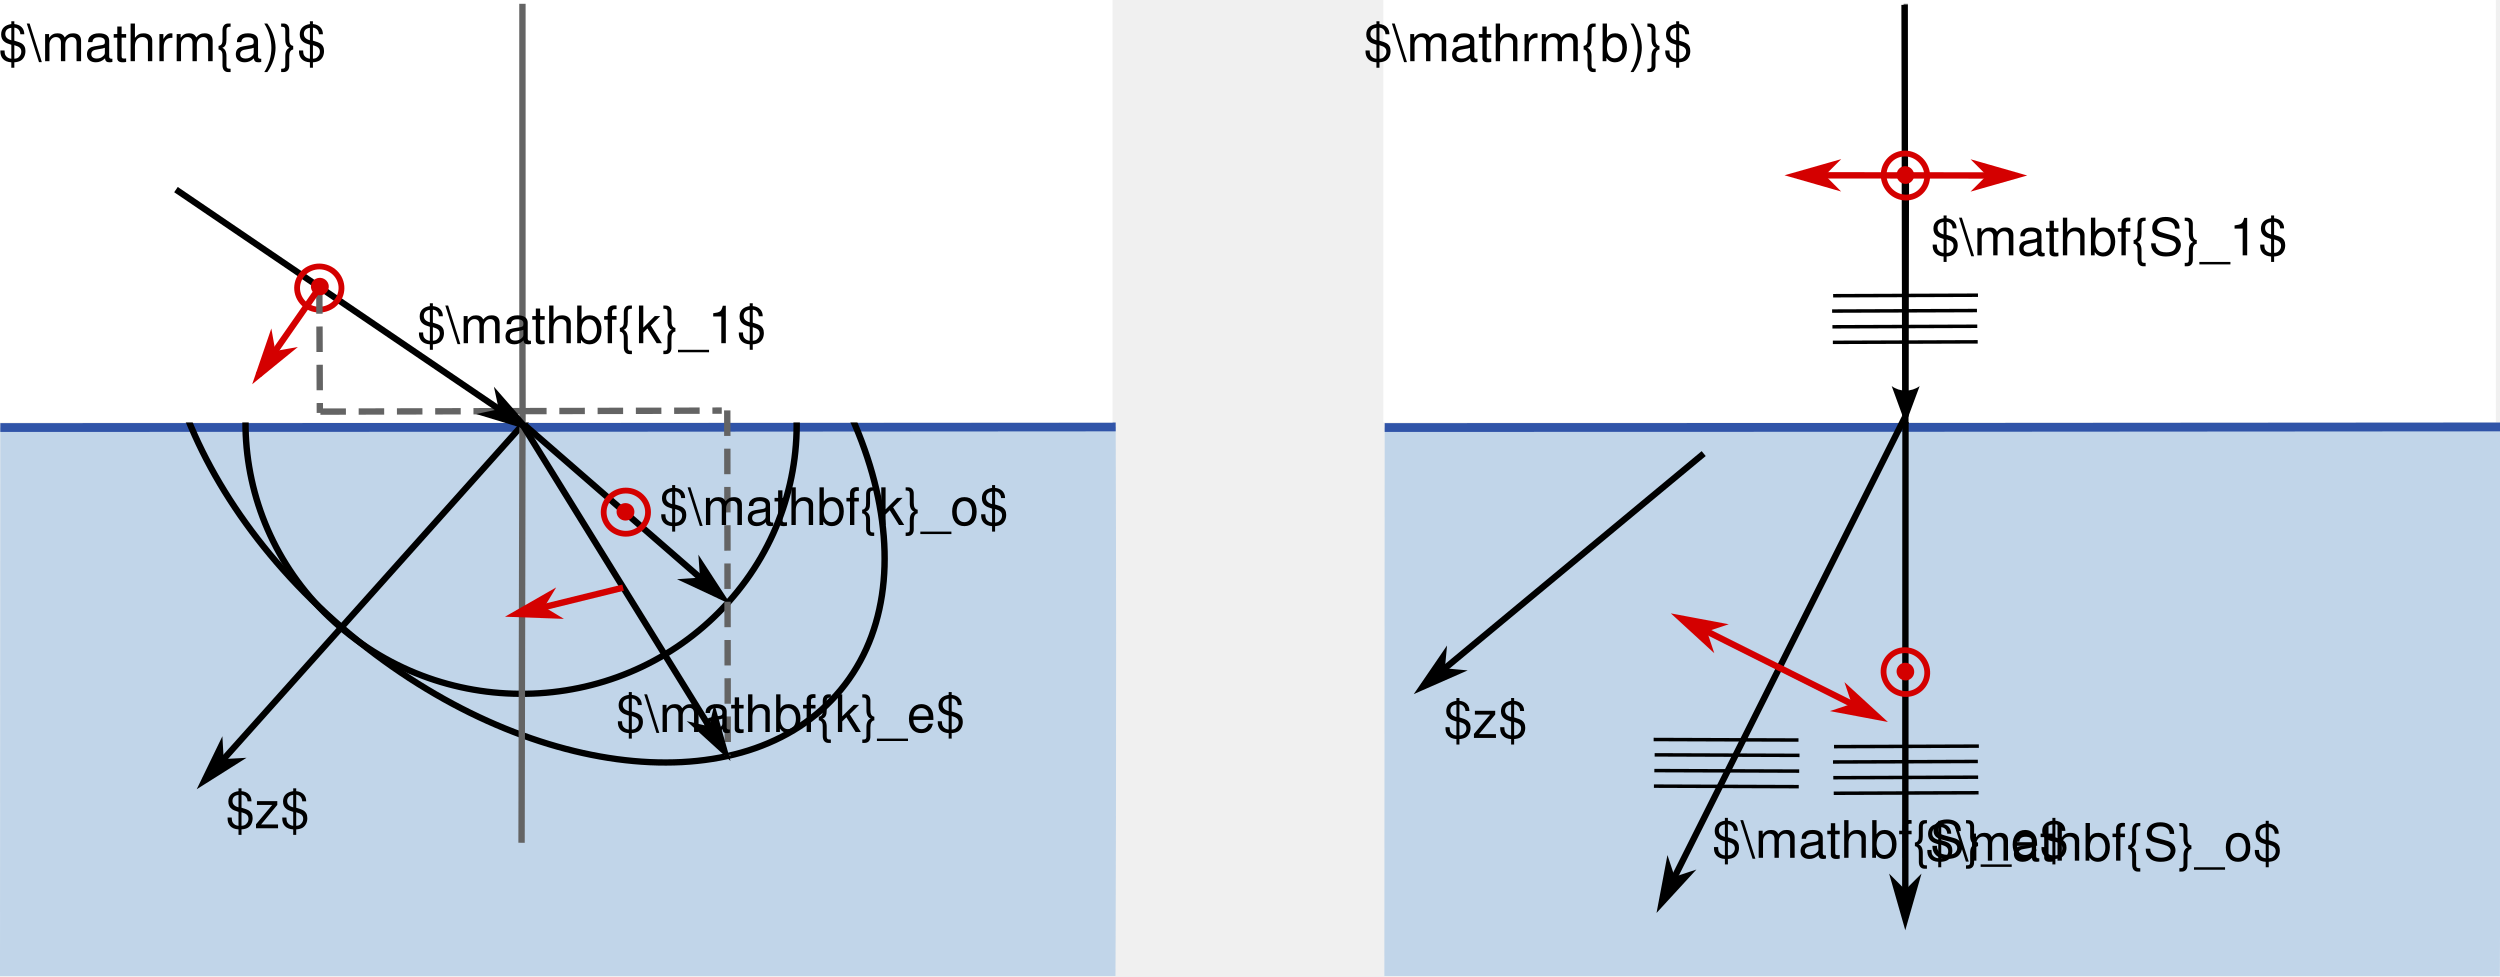
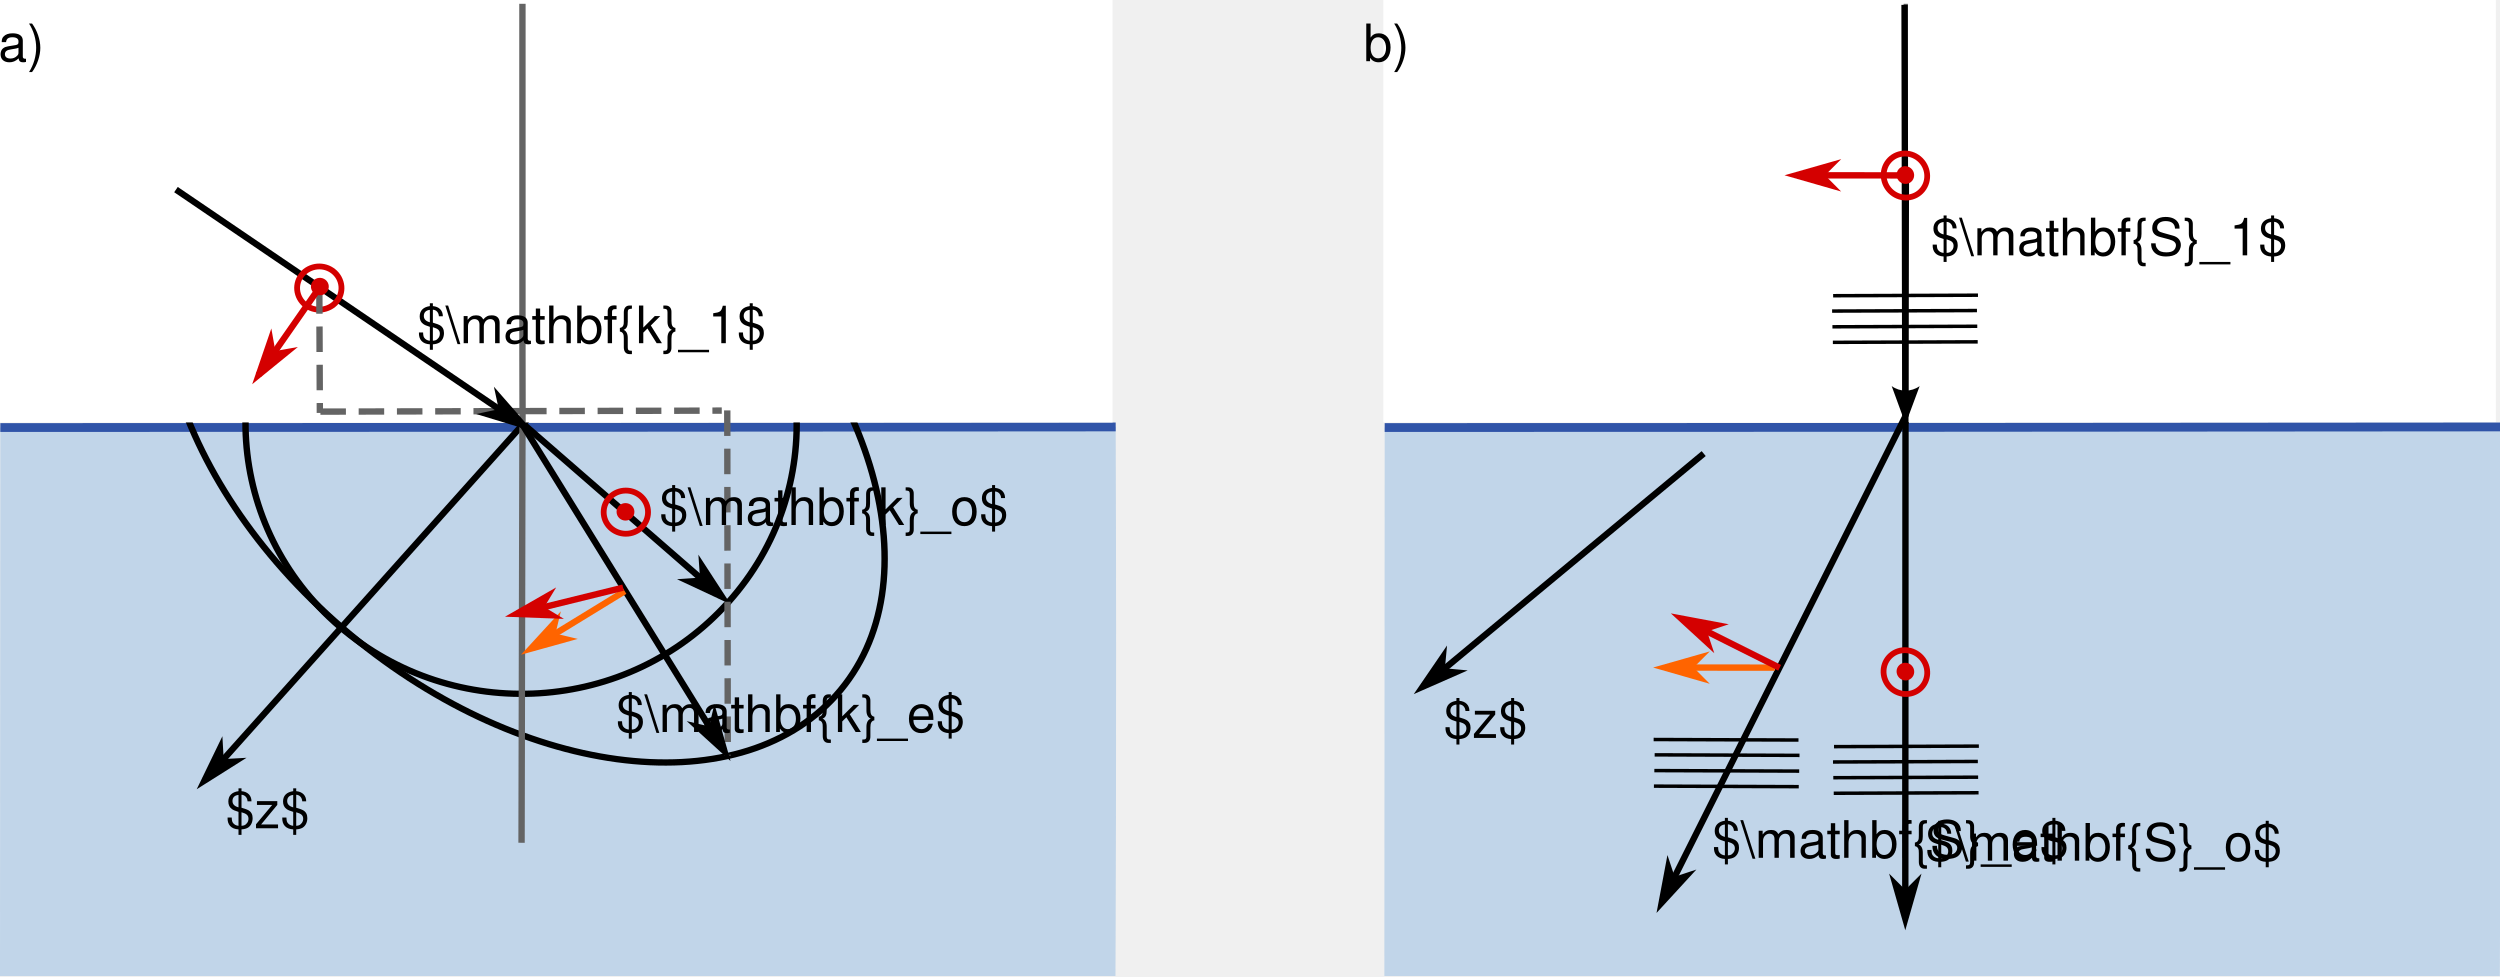
<svg xmlns="http://www.w3.org/2000/svg" xmlns:xlink="http://www.w3.org/1999/xlink" width="207.449mm" height="80.991mm" viewBox="0 0 207.449 80.991" version="1.1" id="svg668">
  <defs id="defs662">
    <linearGradient id="linearGradient119">
      <stop id="stop115" offset="0" style="stop-color:#cccccc;stop-opacity:0.498;" />
      <stop style="stop-color:#cccccc;stop-opacity:0;" offset="1" id="stop117" />
    </linearGradient>
    <linearGradient xlink:href="#linearGradient4573-6-5" id="linearGradient3367" gradientUnits="userSpaceOnUse" gradientTransform="matrix(-0.6470363,0.5559264,-0.5657585,-0.6328659,581.0417,131.5164)" x1="325.017" y1="363.186" x2="332.326" y2="367.258" />
    <linearGradient id="linearGradient4573-6-5">
      <stop style="stop-color:#cccccc;stop-opacity:0.498;" offset="0" id="stop4583-0-7" />
      <stop id="stop4577-4-0" offset="1" style="stop-color:#cccccc;stop-opacity:0;" />
    </linearGradient>
    <marker style="overflow:visible" id="Arrow1Mend" refX="0" refY="0" orient="auto">
      <path transform="matrix(-0.4,0,0,-0.4,-4,0)" style="fill-rule:evenodd;stroke:#000000;stroke-width:1pt" d="M 0,0 5,-5 -12.5,0 5,5 Z" id="path3770" />
    </marker>
    <marker style="overflow:visible" id="Arrow1Mstart" refX="0" refY="0" orient="auto">
      <path transform="matrix(0.4,0,0,0.4,4,0)" style="fill-rule:evenodd;stroke:#000000;stroke-width:1pt" d="M 0,0 5,-5 -12.5,0 5,5 Z" id="path3767" />
    </marker>
    <marker orient="auto" refY="0" refX="0" id="marker4060" style="overflow:visible">
      <path id="path4062" style="fill-rule:evenodd;stroke-width:0.625;stroke-linejoin:round" d="M 8.719,4.034 -2.207,0.016 8.719,-4.002 c -1.745,2.372 -1.735,5.617 -6e-7,8.035 z" transform="scale(0.6)" />
    </marker>
    <linearGradient xlink:href="#linearGradient4573-6-5" id="linearGradient3290" gradientUnits="userSpaceOnUse" gradientTransform="matrix(0.01194083,0.8529757,0.8488691,0.00481041,-157.6356,-201.1238)" x1="325.017" y1="363.186" x2="332.326" y2="367.258" />
    <marker style="overflow:visible" id="marker694" refX="0" refY="0" orient="auto">
      <path transform="matrix(-0.4,0,0,-0.4,-4,0)" style="fill-rule:evenodd;stroke:#000000;stroke-width:1pt" d="M 0,0 5,-5 -12.5,0 5,5 Z" id="path692" />
    </marker>
    <linearGradient xlink:href="#linearGradient4573-6-5" id="linearGradient3448" gradientUnits="userSpaceOnUse" gradientTransform="matrix(0.6470363,0.5559264,0.5657585,-0.6328659,-375.9447,132.0386)" x1="325.017" y1="363.186" x2="332.326" y2="367.258" />
    <marker style="overflow:visible" id="Arrow1Mend-3" refX="0" refY="0" orient="auto">
      <path transform="matrix(-0.4,0,0,-0.4,-4,0)" style="fill-rule:evenodd;stroke:#000000;stroke-width:1pt" d="M 0,0 5,-5 -12.5,0 5,5 Z" id="path3770-6" />
    </marker>
    <linearGradient xlink:href="#linearGradient4573-6-5" id="linearGradient3454" gradientUnits="userSpaceOnUse" gradientTransform="matrix(0.6470363,0.5559264,0.5657585,-0.6328659,-376.0239,132.0834)" x1="325.017" y1="363.186" x2="332.326" y2="367.258" />
    <marker style="overflow:visible" id="marker884" refX="0" refY="0" orient="auto">
      <path transform="matrix(-0.4,0,0,-0.4,-4,0)" style="fill-rule:evenodd;stroke:#000000;stroke-width:1pt" d="M 0,0 5,-5 -12.5,0 5,5 Z" id="path882" />
    </marker>
    <marker style="overflow:visible" id="Arrow1Mstart-7" refX="0" refY="0" orient="auto">
      <path transform="matrix(0.4,0,0,0.4,4,0)" style="fill-rule:evenodd;stroke:#000000;stroke-width:1pt" d="M 0,0 5,-5 -12.5,0 5,5 Z" id="path3767-5" />
    </marker>
    <marker style="overflow:visible" id="Arrow1Mend-3-5" refX="0" refY="0" orient="auto">
      <path transform="matrix(-0.4,0,0,-0.4,-4,0)" style="fill-rule:evenodd;stroke:#000000;stroke-width:1pt" d="M 0,0 5,-5 -12.5,0 5,5 Z" id="path3770-6-3" />
    </marker>
+     <marker style="overflow:visible" id="Arrow1Mend-3-4" refX="0" refY="0" orient="auto">
+       <path transform="matrix(-0.4,0,0,-0.4,-4,0)" style="fill-rule:evenodd;stroke:#000000;stroke-width:1pt" d="M 0,0 5,-5 -12.5,0 5,5 Z" id="path3770-6-5" />
+     </marker>
  </defs>
  <g id="layer1" transform="translate(-1.810889,-45.28723)">
    <text xml:space="preserve" style="font-style:italic;font-variant:normal;font-weight:normal;font-stretch:normal;font-size:3.175px;line-height:0%;font-family:'Nimbus Sans L';-inkscape-font-specification:'Sans Italic';letter-spacing:0px;word-spacing:0px;fill:#000000;fill-opacity:1;stroke:none;stroke-width:0.265" x="151.958" y="66.835" id="text3107-1-0" transform="scale(0.984359,1.015889)">
      <tspan id="tspan3109-0-8" x="151.958" y="66.835" style="font-style:italic;font-variant:normal;font-weight:normal;font-stretch:normal;font-size:5.327px;line-height:1.25;font-family:'Nimbus Roman No9 L';-inkscape-font-specification:'Nimbus Roman No9 L Italic';stroke-width:0.265"> </tspan>
    </text>
    <path d="m 208.918,45.287 v 35.054 h -92.32 v -35.054 z" style="fill:#ffffff;fill-opacity:1;fill-rule:nonzero;stroke:none;stroke-width:0.265" id="path4584-7" />
    <g id="g335">
      <path style="fill:#c1d5e9;fill-opacity:1;stroke:none;stroke-width:0.265" d="m 116.712,80.764 c 46.813,0.113 42.686,-0.168 92.552,-0.05 0.089,24.373 -0.018,45.564 -0.018,45.564 h -92.562 z" id="rect4669-1" />
      <path id="path3453-2" d="m 116.712,80.764 c 44.388,0.001 44.393,-0.02 92.552,-0.05" style="fill:#7e9dd2;fill-opacity:1;stroke:#3054a8;stroke-width:0.732;stroke-miterlimit:4;stroke-dasharray:none;stroke-dashoffset:0;stroke-opacity:1" />
    </g>
    <path style="fill:none;stroke:#646464;stroke-width:0.36;stroke-miterlimit:4;stroke-dasharray:none;stroke-dashoffset:0;stroke-opacity:1;marker-start:none;marker-end:none" d="m 159.948,45.603 c -0.015,67.124 0.066,-1.208 -0.073,69.617" id="path3453-9-2" />
    <path id="path2987-0" d="m 159.929,80.304 -0.018,41.135" style="fill:url(#linearGradient3290);fill-opacity:1;stroke:#000000;stroke-width:0.529;stroke-linecap:butt;stroke-linejoin:miter;stroke-miterlimit:4;stroke-dasharray:none;stroke-opacity:1;marker-end:url(#Arrow1Mend)" />
    <ellipse cy="-52.93" cx="181.596" transform="rotate(48.52916)" style="fill:#d40000;fill-opacity:1;stroke:#d40000;stroke-width:0.317;stroke-miterlimit:4;stroke-dasharray:none;stroke-dashoffset:0;stroke-opacity:1" id="path3322-2-85-5" rx="0.582" ry="0.567" />
    <ellipse cy="-52.903" cx="181.627" transform="rotate(48.52916)" style="fill:none;fill-opacity:1;stroke:#d40000;stroke-width:0.481;stroke-miterlimit:4;stroke-dasharray:none;stroke-dashoffset:0;stroke-opacity:1" id="path3322-2-8-1-0" rx="1.841" ry="1.792" />
    <path style="fill:none;stroke:#000000;stroke-width:0.481;stroke-linecap:butt;stroke-linejoin:miter;stroke-miterlimit:4;stroke-dasharray:none;stroke-opacity:1;marker-start:url(#marker4060);marker-end:none" d="m 159.93,79.841 0.055,-19.953" id="path6056-0-2" />
    <path style="fill:none;stroke:#000000;stroke-width:0.529;stroke-linecap:butt;stroke-linejoin:miter;stroke-miterlimit:4;stroke-dasharray:none;stroke-opacity:1" d="m 159.915,80.452 -0.064,-34.759" id="path6056-1" />
    <ellipse cy="-56.536" cx="161.932" transform="matrix(0.767813,0.640674,-0.6293963,0.7770845,0,0)" style="fill:#d40000;fill-opacity:1;stroke:#d40000;stroke-width:0.317;stroke-miterlimit:4;stroke-dasharray:none;stroke-dashoffset:0;stroke-opacity:1" id="path3322-2-3-0" rx="0.581" ry="0.568" />
    <ellipse cy="-56.508" cx="161.963" transform="matrix(0.767813,0.640674,-0.6293962,0.7770845,0,0)" style="fill:none;stroke:#d40000;stroke-width:0.481;stroke-miterlimit:4;stroke-dasharray:none;stroke-dashoffset:0;stroke-opacity:1" id="path3322-2-8-9" rx="1.837" ry="1.796" />
    <path id="path2985-7-2" d="M 119.927,102.219 143.183,82.926" style="fill:none;stroke:#000000;stroke-width:0.529;stroke-linecap:butt;stroke-linejoin:miter;stroke-miterlimit:4;stroke-dasharray:none;stroke-opacity:1;marker-start:url(#Arrow1Mstart);marker-end:none" />
    <path style="fill:none;stroke:#000000;stroke-width:0.289px;stroke-linecap:butt;stroke-linejoin:miter;stroke-opacity:1" d="m 165.92,73.652 -12.019,0.043" id="path4904" />
    <path style="fill:none;stroke:#000000;stroke-width:0.289px;stroke-linecap:butt;stroke-linejoin:miter;stroke-opacity:1" d="m 165.884,72.361 -12.019,0.043" id="path4904-1" />
    <path style="fill:none;stroke:#000000;stroke-width:0.289px;stroke-linecap:butt;stroke-linejoin:miter;stroke-opacity:1" d="m 165.858,71.056 -12.019,0.043" id="path4904-1-1" />
    <path style="fill:none;stroke:#000000;stroke-width:0.289px;stroke-linecap:butt;stroke-linejoin:miter;stroke-opacity:1" d="m 165.943,69.783 -12.019,0.043" id="path4904-1-1-1" />
    <path id="path4904-3" d="m 165.992,111.069 -12.019,0.043" style="fill:none;stroke:#000000;stroke-width:0.289px;stroke-linecap:butt;stroke-linejoin:miter;stroke-opacity:1" />
    <path id="path4904-1-4" d="m 165.956,109.778 -12.019,0.043" style="fill:none;stroke:#000000;stroke-width:0.289px;stroke-linecap:butt;stroke-linejoin:miter;stroke-opacity:1" />
    <path id="path4904-1-1-8" d="m 165.931,108.473 -12.019,0.043" style="fill:none;stroke:#000000;stroke-width:0.289px;stroke-linecap:butt;stroke-linejoin:miter;stroke-opacity:1" />
    <path id="path4904-1-1-1-1" d="m 166.016,107.2 -12.019,0.043" style="fill:none;stroke:#000000;stroke-width:0.289px;stroke-linecap:butt;stroke-linejoin:miter;stroke-opacity:1" />
    <path style="fill:url(#linearGradient3367);fill-opacity:1;stroke:#000000;stroke-width:0.529;stroke-linecap:butt;stroke-linejoin:miter;stroke-miterlimit:4;stroke-dasharray:none;stroke-opacity:1;marker-end:url(#Arrow1Mend)" d="M 159.866,79.94 139.736,120.111" id="path2987-9-4" />
    <path id="path4904-3-3" d="m 139.052,110.521 12.019,0.043" style="fill:none;stroke:#000000;stroke-width:0.289px;stroke-linecap:butt;stroke-linejoin:miter;stroke-opacity:1" />
    <path id="path4904-1-4-8" d="m 139.088,109.23 12.019,0.043" style="fill:none;stroke:#000000;stroke-width:0.289px;stroke-linecap:butt;stroke-linejoin:miter;stroke-opacity:1" />
    <path id="path4904-1-1-8-2" d="m 139.114,107.924 12.019,0.043" style="fill:none;stroke:#000000;stroke-width:0.289px;stroke-linecap:butt;stroke-linejoin:miter;stroke-opacity:1" />
    <path id="path4904-1-1-1-1-2" d="m 139.029,106.651 12.019,0.043" style="fill:none;stroke:#000000;stroke-width:0.289px;stroke-linecap:butt;stroke-linejoin:miter;stroke-opacity:1" />
    <path id="path2987-3-6" d="m 159.983,59.577 -9.051,-0.009 -7.9e-4,0.529 9.051,0.009 z" style="color:#000000;font-style:normal;font-variant:normal;font-weight:normal;font-stretch:normal;font-size:medium;line-height:normal;font-family:sans-serif;font-variant-ligatures:normal;font-variant-position:normal;font-variant-caps:normal;font-variant-numeric:normal;font-variant-alternates:normal;font-feature-settings:normal;text-indent:0;text-align:start;text-decoration:none;text-decoration-line:none;text-decoration-style:solid;text-decoration-color:#000000;letter-spacing:normal;word-spacing:normal;text-transform:none;writing-mode:lr-tb;direction:ltr;text-orientation:mixed;dominant-baseline:auto;baseline-shift:baseline;text-anchor:start;white-space:normal;shape-padding:0;clip-rule:nonzero;display:inline;overflow:visible;visibility:visible;opacity:1;isolation:auto;mix-blend-mode:normal;color-interpolation:sRGB;color-interpolation-filters:linearRGB;solid-color:#000000;solid-opacity:1;vector-effect:none;fill:#d40000;fill-opacity:1;fill-rule:nonzero;stroke:none;stroke-width:0.529;stroke-linecap:butt;stroke-linejoin:miter;stroke-miterlimit:4;stroke-dasharray:none;stroke-dashoffset:0;stroke-opacity:1;color-rendering:auto;image-rendering:auto;shape-rendering:auto;text-rendering:auto;enable-background:accumulate" />
    <path style="fill:#d40000;fill-opacity:1;fill-rule:evenodd;stroke:#d40000;stroke-width:0.212pt;stroke-opacity:1" d="m 153.049,59.834 1.059,-1.057 -3.705,1.055 3.703,1.062 z" id="path1920-2" />
-     <path id="path2987-3-6-8" d="m 159.935,60.105 9.051,0.009 7.9e-4,-0.529 -9.051,-0.009 z" style="color:#000000;font-style:normal;font-variant:normal;font-weight:normal;font-stretch:normal;font-size:medium;line-height:normal;font-family:sans-serif;font-variant-ligatures:normal;font-variant-position:normal;font-variant-caps:normal;font-variant-numeric:normal;font-variant-alternates:normal;font-feature-settings:normal;text-indent:0;text-align:start;text-decoration:none;text-decoration-line:none;text-decoration-style:solid;text-decoration-color:#000000;letter-spacing:normal;word-spacing:normal;text-transform:none;writing-mode:lr-tb;direction:ltr;text-orientation:mixed;dominant-baseline:auto;baseline-shift:baseline;text-anchor:start;white-space:normal;shape-padding:0;clip-rule:nonzero;display:inline;overflow:visible;visibility:visible;opacity:1;isolation:auto;mix-blend-mode:normal;color-interpolation:sRGB;color-interpolation-filters:linearRGB;solid-color:#000000;solid-opacity:1;vector-effect:none;fill:#d40000;fill-opacity:1;fill-rule:nonzero;stroke:none;stroke-width:0.529;stroke-linecap:butt;stroke-linejoin:miter;stroke-miterlimit:4;stroke-dasharray:none;stroke-dashoffset:0;stroke-opacity:1;color-rendering:auto;image-rendering:auto;shape-rendering:auto;text-rendering:auto;enable-background:accumulate" />
-     <path style="fill:#d40000;fill-opacity:1;fill-rule:evenodd;stroke:#d40000;stroke-width:0.212pt;stroke-opacity:1" d="m 166.869,59.848 -1.059,1.057 3.705,-1.055 -3.703,-1.062 z" id="path1920-2-7" />
+     <g id="g48124">
+       <path style="color:#000000;font-style:normal;font-variant:normal;font-weight:normal;font-stretch:normal;font-size:medium;line-height:normal;font-family:sans-serif;font-variant-ligatures:normal;font-variant-position:normal;font-variant-caps:normal;font-variant-numeric:normal;font-variant-alternates:normal;font-feature-settings:normal;text-indent:0;text-align:start;text-decoration:none;text-decoration-line:none;text-decoration-style:solid;text-decoration-color:#000000;letter-spacing:normal;word-spacing:normal;text-transform:none;writing-mode:lr-tb;direction:ltr;text-orientation:mixed;dominant-baseline:auto;baseline-shift:baseline;text-anchor:start;white-space:normal;shape-padding:0;clip-rule:nonzero;display:inline;overflow:visible;visibility:visible;opacity:1;isolation:auto;mix-blend-mode:normal;color-interpolation:sRGB;color-interpolation-filters:linearRGB;solid-color:#000000;solid-opacity:1;vector-effect:none;fill:#ff6400;fill-opacity:1;fill-rule:nonzero;stroke:none;stroke-width:0.529;stroke-linecap:butt;stroke-linejoin:miter;stroke-miterlimit:4;stroke-dasharray:none;stroke-dashoffset:0;stroke-opacity:1;color-rendering:auto;image-rendering:auto;shape-rendering:auto;text-rendering:auto;enable-background:accumulate" d="m 149.08,100.424 -9.051,-0.01 -7.9e-4,0.529 9.051,0.009 z" id="path2987-3-6-86" />
+       <path id="path1920-2-8" d="m 142.145,100.682 1.059,-1.057 -3.705,1.055 3.703,1.062 z" style="fill:#ff6400;fill-opacity:1;fill-rule:evenodd;stroke:#ff6400;stroke-width:0.212pt;stroke-opacity:1" />
+     </g>
    <path id="path2987-3-6-2" d="m 149.602,100.465 -8.094,-4.05 -0.237,0.473 8.095,4.05 z" style="color:#000000;font-style:normal;font-variant:normal;font-weight:normal;font-stretch:normal;font-size:medium;line-height:normal;font-family:sans-serif;font-variant-ligatures:normal;font-variant-position:normal;font-variant-caps:normal;font-variant-numeric:normal;font-variant-alternates:normal;font-feature-settings:normal;text-indent:0;text-align:start;text-decoration:none;text-decoration-line:none;text-decoration-style:solid;text-decoration-color:#000000;letter-spacing:normal;word-spacing:normal;text-transform:none;writing-mode:lr-tb;direction:ltr;text-orientation:mixed;dominant-baseline:auto;baseline-shift:baseline;text-anchor:start;white-space:normal;shape-padding:0;clip-rule:nonzero;display:inline;overflow:visible;visibility:visible;opacity:1;isolation:auto;mix-blend-mode:normal;color-interpolation:sRGB;color-interpolation-filters:linearRGB;solid-color:#000000;solid-opacity:1;vector-effect:none;fill:#d40000;fill-opacity:1;fill-rule:nonzero;stroke:none;stroke-width:0.529;stroke-linecap:butt;stroke-linejoin:miter;stroke-miterlimit:4;stroke-dasharray:none;stroke-dashoffset:0;stroke-opacity:1;color-rendering:auto;image-rendering:auto;shape-rendering:auto;text-rendering:auto;enable-background:accumulate" />
    <path style="fill:#d40000;fill-opacity:1;fill-rule:evenodd;stroke:#d40000;stroke-width:0.212pt;stroke-opacity:1" d="m 143.282,97.599 1.42,-0.473 -3.786,-0.711 2.839,2.604 z" id="path1920-2-3" />
-     <path id="path2987-3-6-8-9" d="m 149.322,100.916 8.094,4.05 0.237,-0.473 -8.095,-4.05 z" style="color:#000000;font-style:normal;font-variant:normal;font-weight:normal;font-stretch:normal;font-size:medium;line-height:normal;font-family:sans-serif;font-variant-ligatures:normal;font-variant-position:normal;font-variant-caps:normal;font-variant-numeric:normal;font-variant-alternates:normal;font-feature-settings:normal;text-indent:0;text-align:start;text-decoration:none;text-decoration-line:none;text-decoration-style:solid;text-decoration-color:#000000;letter-spacing:normal;word-spacing:normal;text-transform:none;writing-mode:lr-tb;direction:ltr;text-orientation:mixed;dominant-baseline:auto;baseline-shift:baseline;text-anchor:start;white-space:normal;shape-padding:0;clip-rule:nonzero;display:inline;overflow:visible;visibility:visible;opacity:1;isolation:auto;mix-blend-mode:normal;color-interpolation:sRGB;color-interpolation-filters:linearRGB;solid-color:#000000;solid-opacity:1;vector-effect:none;fill:#d40000;fill-opacity:1;fill-rule:nonzero;stroke:none;stroke-width:0.529;stroke-linecap:butt;stroke-linejoin:miter;stroke-miterlimit:4;stroke-dasharray:none;stroke-dashoffset:0;stroke-opacity:1;color-rendering:auto;image-rendering:auto;shape-rendering:auto;text-rendering:auto;enable-background:accumulate" />
-     <path style="fill:#d40000;fill-opacity:1;fill-rule:evenodd;stroke:#d40000;stroke-width:0.212pt;stroke-opacity:1" d="m 155.642,103.782 -1.42,0.473 3.786,0.711 -2.839,-2.604 z" id="path1920-2-7-2" />
    <g transform="translate(-114.8736)" id="g335-7">
      <path style="fill:#c1d5e9;fill-opacity:1;stroke:none;stroke-width:0.265" d="m 116.712,80.764 c 46.813,0.113 42.686,-0.168 92.552,-0.05 0.089,24.373 -0.018,45.564 -0.018,45.564 h -92.562 z" id="rect4669-1-7" />
      <path id="path3453-2-4" d="m 116.712,80.764 c 44.388,0.001 44.393,-0.02 92.552,-0.05" style="fill:#7e9dd2;fill-opacity:1;stroke:#3054a8;stroke-width:0.732;stroke-miterlimit:4;stroke-dasharray:none;stroke-dashoffset:0;stroke-opacity:1" />
    </g>
    <ellipse ry="34.246" rx="22.48" cy="-87.484" cx="-31.704" transform="matrix(0.6664742,-0.7455281,-0.7584892,-0.6516856,0,0)" id="path4571" style="fill:none;stroke:#000000;stroke-width:0.529;stroke-miterlimit:4;stroke-dasharray:none;stroke-dashoffset:0;stroke-opacity:1" />
    <path id="path2985" d="M 18.828,110.001 64.41,59.013" style="fill:none;stroke:#000000;stroke-width:0.529;stroke-linecap:butt;stroke-linejoin:miter;stroke-miterlimit:4;stroke-dasharray:none;stroke-opacity:1;marker-start:url(#Arrow1Mstart-7);marker-end:none" />
    <ellipse cy="-31.665" cx="87.22" style="fill:none;stroke:#000000;stroke-width:0.529;stroke-miterlimit:4;stroke-dasharray:none;stroke-opacity:1" id="path4172" transform="matrix(0.7584892,0.6516856,0.6664742,-0.7455281,0,0)" rx="22.697" ry="22.586" />
    <path id="path2987" d="M 45.231,80.462 61.652,94.747" style="fill:url(#linearGradient3448);fill-opacity:1;stroke:#000000;stroke-width:0.532;stroke-linecap:butt;stroke-linejoin:miter;stroke-miterlimit:4;stroke-dasharray:none;stroke-opacity:1;marker-end:url(#Arrow1Mend-3)" />
    <path d="m 94.131,45.287 v 35.054 H 1.811 v -35.054 z" style="fill:#ffffff;fill-opacity:1;fill-rule:nonzero;stroke:none;stroke-width:0.265" id="path4584" />
    <path style="fill:none;stroke:#646464;stroke-width:0.529;stroke-linecap:butt;stroke-linejoin:miter;stroke-miterlimit:4;stroke-dasharray:2.117, 1.058;stroke-dashoffset:0;stroke-opacity:1" d="M 28.398,79.444 45.05,79.401" id="path6811" />
    <path style="fill:none;stroke:#646464;stroke-width:0.529;stroke-miterlimit:4;stroke-dasharray:none;stroke-dashoffset:0;stroke-opacity:1;marker-start:none;marker-end:none" d="m 45.162,45.603 c -0.015,67.124 0.066,-1.208 -0.073,69.617" id="path3453-9" />
    <ellipse cy="87.759" cx="53.713" style="fill:#d40000;fill-opacity:1;stroke:#d40000;stroke-width:0.317;stroke-miterlimit:4;stroke-dasharray:none;stroke-dashoffset:0;stroke-opacity:1" id="path3322-2-85" rx="0.582" ry="0.567" />
    <ellipse cy="87.786" cx="53.744" style="fill:none;stroke:#d40000;stroke-width:0.481;stroke-miterlimit:4;stroke-dasharray:none;stroke-dashoffset:0;stroke-opacity:1" id="path3322-2-8-1" rx="1.841" ry="1.792" />
    <path style="fill:none;stroke:#000000;stroke-width:0.529;stroke-linecap:butt;stroke-linejoin:miter;stroke-miterlimit:4;stroke-dasharray:none;stroke-opacity:1" d="M 45.383,80.707 16.413,61.02" id="path6056" />
    <ellipse cy="74.345" cx="6.815" transform="matrix(0.9603751,-0.2787106,0.2927016,0.9562038,0,0)" style="fill:none;stroke:#d40000;stroke-width:0.481;stroke-miterlimit:4;stroke-dasharray:none;stroke-dashoffset:0;stroke-opacity:1" id="path3322-2-8" rx="1.837" ry="1.796" />
    <path style="fill:none;stroke:#646464;stroke-width:0.529;stroke-linecap:butt;stroke-linejoin:miter;stroke-miterlimit:4;stroke-dasharray:2.117, 1.058;stroke-dashoffset:0;stroke-opacity:1" d="m 62.159,79.342 0.043,28.64" id="path6811-2-8" />
    <path style="fill:url(#linearGradient3454);fill-opacity:1;stroke:#000000;stroke-width:0.532;stroke-linecap:butt;stroke-linejoin:miter;stroke-miterlimit:4;stroke-dasharray:none;stroke-opacity:1;marker-end:url(#Arrow1Mend-3)" d="M 45.152,80.507 61.88,107.544" id="path2987-9" />
    <path style="fill:none;stroke:#646464;stroke-width:0.529;stroke-linecap:butt;stroke-linejoin:miter;stroke-miterlimit:4;stroke-dasharray:2.117, 1.058;stroke-dashoffset:0;stroke-opacity:1" d="m 28.309,69.205 0.043,10.347" id="path6811-2-7" />
    <path id="path2987-3" d="m 28.21,68.842 -5.176,7.424 0.434,0.303 5.176,-7.425 z" style="color:#000000;font-style:normal;font-variant:normal;font-weight:normal;font-stretch:normal;font-size:medium;line-height:normal;font-family:sans-serif;font-variant-ligatures:normal;font-variant-position:normal;font-variant-caps:normal;font-variant-numeric:normal;font-variant-alternates:normal;font-feature-settings:normal;text-indent:0;text-align:start;text-decoration:none;text-decoration-line:none;text-decoration-style:solid;text-decoration-color:#000000;letter-spacing:normal;word-spacing:normal;text-transform:none;writing-mode:lr-tb;direction:ltr;text-orientation:mixed;dominant-baseline:auto;baseline-shift:baseline;text-anchor:start;white-space:normal;shape-padding:0;clip-rule:nonzero;display:inline;overflow:visible;visibility:visible;opacity:1;isolation:auto;mix-blend-mode:normal;color-interpolation:sRGB;color-interpolation-filters:linearRGB;solid-color:#000000;solid-opacity:1;vector-effect:none;fill:#d40000;fill-opacity:1;fill-rule:nonzero;stroke:none;stroke-width:0.529;stroke-linecap:butt;stroke-linejoin:miter;stroke-miterlimit:4;stroke-dasharray:none;stroke-dashoffset:0;stroke-opacity:1;color-rendering:auto;image-rendering:auto;shape-rendering:auto;text-rendering:auto;enable-background:accumulate" />
+     <g id="g48058">
+       <path style="color:#000000;font-style:normal;font-variant:normal;font-weight:normal;font-stretch:normal;font-size:medium;line-height:normal;font-family:sans-serif;font-variant-ligatures:normal;font-variant-position:normal;font-variant-caps:normal;font-variant-numeric:normal;font-variant-alternates:normal;font-feature-settings:normal;text-indent:0;text-align:start;text-decoration:none;text-decoration-line:none;text-decoration-style:solid;text-decoration-color:#000000;letter-spacing:normal;word-spacing:normal;text-transform:none;writing-mode:lr-tb;direction:ltr;text-orientation:mixed;dominant-baseline:auto;baseline-shift:baseline;text-anchor:start;white-space:normal;shape-padding:0;clip-rule:nonzero;display:inline;overflow:visible;visibility:visible;opacity:1;isolation:auto;mix-blend-mode:normal;color-interpolation:sRGB;color-interpolation-filters:linearRGB;solid-color:#000000;solid-opacity:1;vector-effect:none;fill:#ff6400;fill-opacity:1;fill-rule:nonzero;stroke:none;stroke-width:0.529;stroke-linecap:butt;stroke-linejoin:miter;stroke-miterlimit:4;stroke-dasharray:none;stroke-dashoffset:0;stroke-opacity:1;color-rendering:auto;image-rendering:auto;shape-rendering:auto;text-rendering:auto;enable-background:accumulate" d="m 53.512,94.117 -7.719,4.726 0.276,0.451 7.719,-4.727 z" id="path2987-3-9-4" />
+       <path id="path1920-7-7" d="m 47.736,97.964 0.35,-1.455 -2.606,2.837 3.712,-1.032 z" style="fill:#ff6400;fill-opacity:1;fill-rule:evenodd;stroke:#ff6400;stroke-width:0.212pt;stroke-opacity:1" />
+     </g>
    <g id="g375" transform="rotate(-4.644955,48.89422,95.28773)">
      <path style="color:#000000;font-style:normal;font-variant:normal;font-weight:normal;font-stretch:normal;font-size:medium;line-height:normal;font-family:sans-serif;font-variant-ligatures:normal;font-variant-position:normal;font-variant-caps:normal;font-variant-numeric:normal;font-variant-alternates:normal;font-feature-settings:normal;text-indent:0;text-align:start;text-decoration:none;text-decoration-line:none;text-decoration-style:solid;text-decoration-color:#000000;letter-spacing:normal;word-spacing:normal;text-transform:none;writing-mode:lr-tb;direction:ltr;text-orientation:mixed;dominant-baseline:auto;baseline-shift:baseline;text-anchor:start;white-space:normal;shape-padding:0;clip-rule:nonzero;display:inline;overflow:visible;visibility:visible;opacity:1;isolation:auto;mix-blend-mode:normal;color-interpolation:sRGB;color-interpolation-filters:linearRGB;solid-color:#000000;solid-opacity:1;vector-effect:none;fill:#d40000;fill-opacity:1;fill-rule:nonzero;stroke:none;stroke-width:0.529;stroke-linecap:butt;stroke-linejoin:miter;stroke-miterlimit:4;stroke-dasharray:none;stroke-dashoffset:0;stroke-opacity:1;color-rendering:auto;image-rendering:auto;shape-rendering:auto;text-rendering:auto;enable-background:accumulate" d="m 53.559,94.166 -8.935,1.445 0.084,0.523 8.935,-1.445 z" id="path2987-3-9" />
      <path id="path1920-7" d="m 46.756,95.534 0.876,-1.214 -3.488,1.636 3.826,0.453 z" style="fill:#d40000;fill-opacity:1;fill-rule:evenodd;stroke:#d40000;stroke-width:0.212pt;stroke-opacity:1" />
    </g>
    <path style="fill:none;stroke:#646464;stroke-width:0.529;stroke-linecap:butt;stroke-linejoin:miter;stroke-miterlimit:4;stroke-dasharray:2.117, 1.058;stroke-dashoffset:0;stroke-opacity:1" d="M 45.05,79.401 61.703,79.359" id="path6811-0" />
    <ellipse cy="74.24" cx="6.895" transform="matrix(0.9603751,-0.2787107,0.2927016,0.9562038,0,0)" style="fill:#d40000;fill-opacity:1;stroke:#d40000;stroke-width:0.317;stroke-miterlimit:4;stroke-dasharray:none;stroke-dashoffset:0;stroke-opacity:1" id="path3322-2-3" rx="0.581" ry="0.568" />
    <path style="fill:#d40000;fill-opacity:1;fill-rule:evenodd;stroke:#d40000;stroke-width:0.212pt;stroke-opacity:1" d="m 24.545,74.577 -0.263,-1.473 -1.25,3.644 2.987,-2.433 z" id="path1920" />
    <path id="path2987-5" d="m 43.456,79.41 1.696,1.096" style="fill:#cccccc;fill-opacity:0.498;stroke:#000000;stroke-width:0.532;stroke-linecap:butt;stroke-linejoin:miter;stroke-miterlimit:4;stroke-dasharray:none;stroke-opacity:1;marker-end:url(#Arrow1Mend-3-5)" />
    <text xml:space="preserve" style="font-style:normal;font-variant:normal;font-weight:normal;font-stretch:normal;font-size:4.299px;line-height:125%;font-family:'Nimbus Sans L';-inkscape-font-specification:Sans;letter-spacing:0px;word-spacing:0px;fill:#000000;fill-opacity:1;stroke:none;stroke-width:0.265px;stroke-linecap:butt;stroke-linejoin:miter;stroke-opacity:1" x="1.671" y="50.366" id="text123">
-       <tspan id="tspan121" x="1.671" y="50.366" style="stroke-width:0.265px">$\mathrm{a)}$</tspan>
+       <tspan id="tspan121" x="1.671" y="50.366" style="stroke-width:0.265px">a)</tspan>
    </text>
    <text xml:space="preserve" style="font-style:normal;font-variant:normal;font-weight:normal;font-stretch:normal;font-size:4.299px;line-height:125%;font-family:'Nimbus Sans L';-inkscape-font-specification:Sans;letter-spacing:0px;word-spacing:0px;fill:#000000;fill-opacity:1;stroke:none;stroke-width:0.265px;stroke-linecap:butt;stroke-linejoin:miter;stroke-opacity:1" x="114.95" y="50.366" id="text123-6">
-       <tspan id="tspan121-2" x="114.95" y="50.366" style="stroke-width:0.265px">$\mathrm{b)}$</tspan>
+       <tspan id="tspan121-2" x="114.95" y="50.366" style="stroke-width:0.265px">b)</tspan>
    </text>
    <text xml:space="preserve" style="font-style:normal;font-variant:normal;font-weight:normal;font-stretch:normal;font-size:4.299px;line-height:125%;font-family:'Nimbus Sans L';-inkscape-font-specification:Sans;letter-spacing:0px;word-spacing:0px;fill:#000000;fill-opacity:1;stroke:none;stroke-width:0.265px;stroke-linecap:butt;stroke-linejoin:miter;stroke-opacity:1" x="20.525" y="114.016" id="text123-6-9-2">
      <tspan id="tspan121-2-1-7" x="20.525" y="114.016" style="stroke-width:0.265px">$z$</tspan>
    </text>
    <text xml:space="preserve" style="font-style:normal;font-variant:normal;font-weight:normal;font-stretch:normal;font-size:4.299px;line-height:125%;font-family:'Nimbus Sans L';-inkscape-font-specification:Sans;letter-spacing:0px;word-spacing:0px;fill:#000000;fill-opacity:1;stroke:none;stroke-width:0.265px;stroke-linecap:butt;stroke-linejoin:miter;stroke-opacity:1" x="52.911" y="106.027" id="text123-6-9-2-0">
      <tspan id="tspan121-2-1-7-9" x="52.911" y="106.027" style="stroke-width:0.265px">$\mathbf{k}_e$</tspan>
    </text>
    <text xml:space="preserve" style="font-style:normal;font-variant:normal;font-weight:normal;font-stretch:normal;font-size:4.299px;line-height:125%;font-family:'Nimbus Sans L';-inkscape-font-specification:Sans;letter-spacing:0px;word-spacing:0px;fill:#000000;fill-opacity:1;stroke:none;stroke-width:0.265px;stroke-linecap:butt;stroke-linejoin:miter;stroke-opacity:1" x="56.509" y="88.852" id="text123-6-9-2-0-3">
      <tspan id="tspan121-2-1-7-9-6" x="56.509" y="88.852" style="stroke-width:0.265px">$\mathbf{k}_o$</tspan>
    </text>
    <text xml:space="preserve" style="font-style:normal;font-variant:normal;font-weight:normal;font-stretch:normal;font-size:4.299px;line-height:125%;font-family:'Nimbus Sans L';-inkscape-font-specification:Sans;letter-spacing:0px;word-spacing:0px;fill:#000000;fill-opacity:1;stroke:none;stroke-width:0.265px;stroke-linecap:butt;stroke-linejoin:miter;stroke-opacity:1" x="36.402" y="73.768" id="text123-6-9-2-0-3-0">
      <tspan id="tspan121-2-1-7-9-6-6" x="36.402" y="73.768" style="stroke-width:0.265px">$\mathbf{k}_1$</tspan>
    </text>
    <text xml:space="preserve" style="font-style:normal;font-variant:normal;font-weight:normal;font-stretch:normal;font-size:4.299px;line-height:125%;font-family:'Nimbus Sans L';-inkscape-font-specification:Sans;letter-spacing:0px;word-spacing:0px;fill:#000000;fill-opacity:1;stroke:none;stroke-width:0.265px;stroke-linecap:butt;stroke-linejoin:miter;stroke-opacity:1" x="162.012" y="66.476" id="text123-6-2">
      <tspan id="tspan121-2-6" x="162.012" y="66.476" style="stroke-width:0.265px">$\mathbf{S}_1$</tspan>
    </text>
    <text xml:space="preserve" style="font-style:normal;font-variant:normal;font-weight:normal;font-stretch:normal;font-size:4.299px;line-height:125%;font-family:'Nimbus Sans L';-inkscape-font-specification:Sans;letter-spacing:0px;word-spacing:0px;fill:#000000;fill-opacity:1;stroke:none;stroke-width:0.265px;stroke-linecap:butt;stroke-linejoin:miter;stroke-opacity:1" x="161.565" y="116.708" id="text123-6-2-1">
      <tspan id="tspan121-2-6-8" x="161.565" y="116.708" style="stroke-width:0.265px">$\mathbf{S}_o$</tspan>
    </text>
    <text xml:space="preserve" style="font-style:normal;font-variant:normal;font-weight:normal;font-stretch:normal;font-size:4.299px;line-height:125%;font-family:'Nimbus Sans L';-inkscape-font-specification:Sans;letter-spacing:0px;word-spacing:0px;fill:#000000;fill-opacity:1;stroke:none;stroke-width:0.265px;stroke-linecap:butt;stroke-linejoin:miter;stroke-opacity:1" x="143.863" y="116.469" id="text123-6-2-1-7">
      <tspan id="tspan121-2-6-8-9" x="143.863" y="116.469" style="stroke-width:0.265px">$\mathbf{S}_e$</tspan>
    </text>
    <text xml:space="preserve" style="font-style:normal;font-variant:normal;font-weight:normal;font-stretch:normal;font-size:4.299px;line-height:125%;font-family:'Nimbus Sans L';-inkscape-font-specification:Sans;letter-spacing:0px;word-spacing:0px;fill:#000000;fill-opacity:1;stroke:none;stroke-width:0.265px;stroke-linecap:butt;stroke-linejoin:miter;stroke-opacity:1" x="121.584" y="106.521" id="text123-6-9-2-2">
      <tspan id="tspan121-2-1-7-0" x="121.584" y="106.521" style="stroke-width:0.265px">$z$</tspan>
    </text>
  </g>
</svg>
